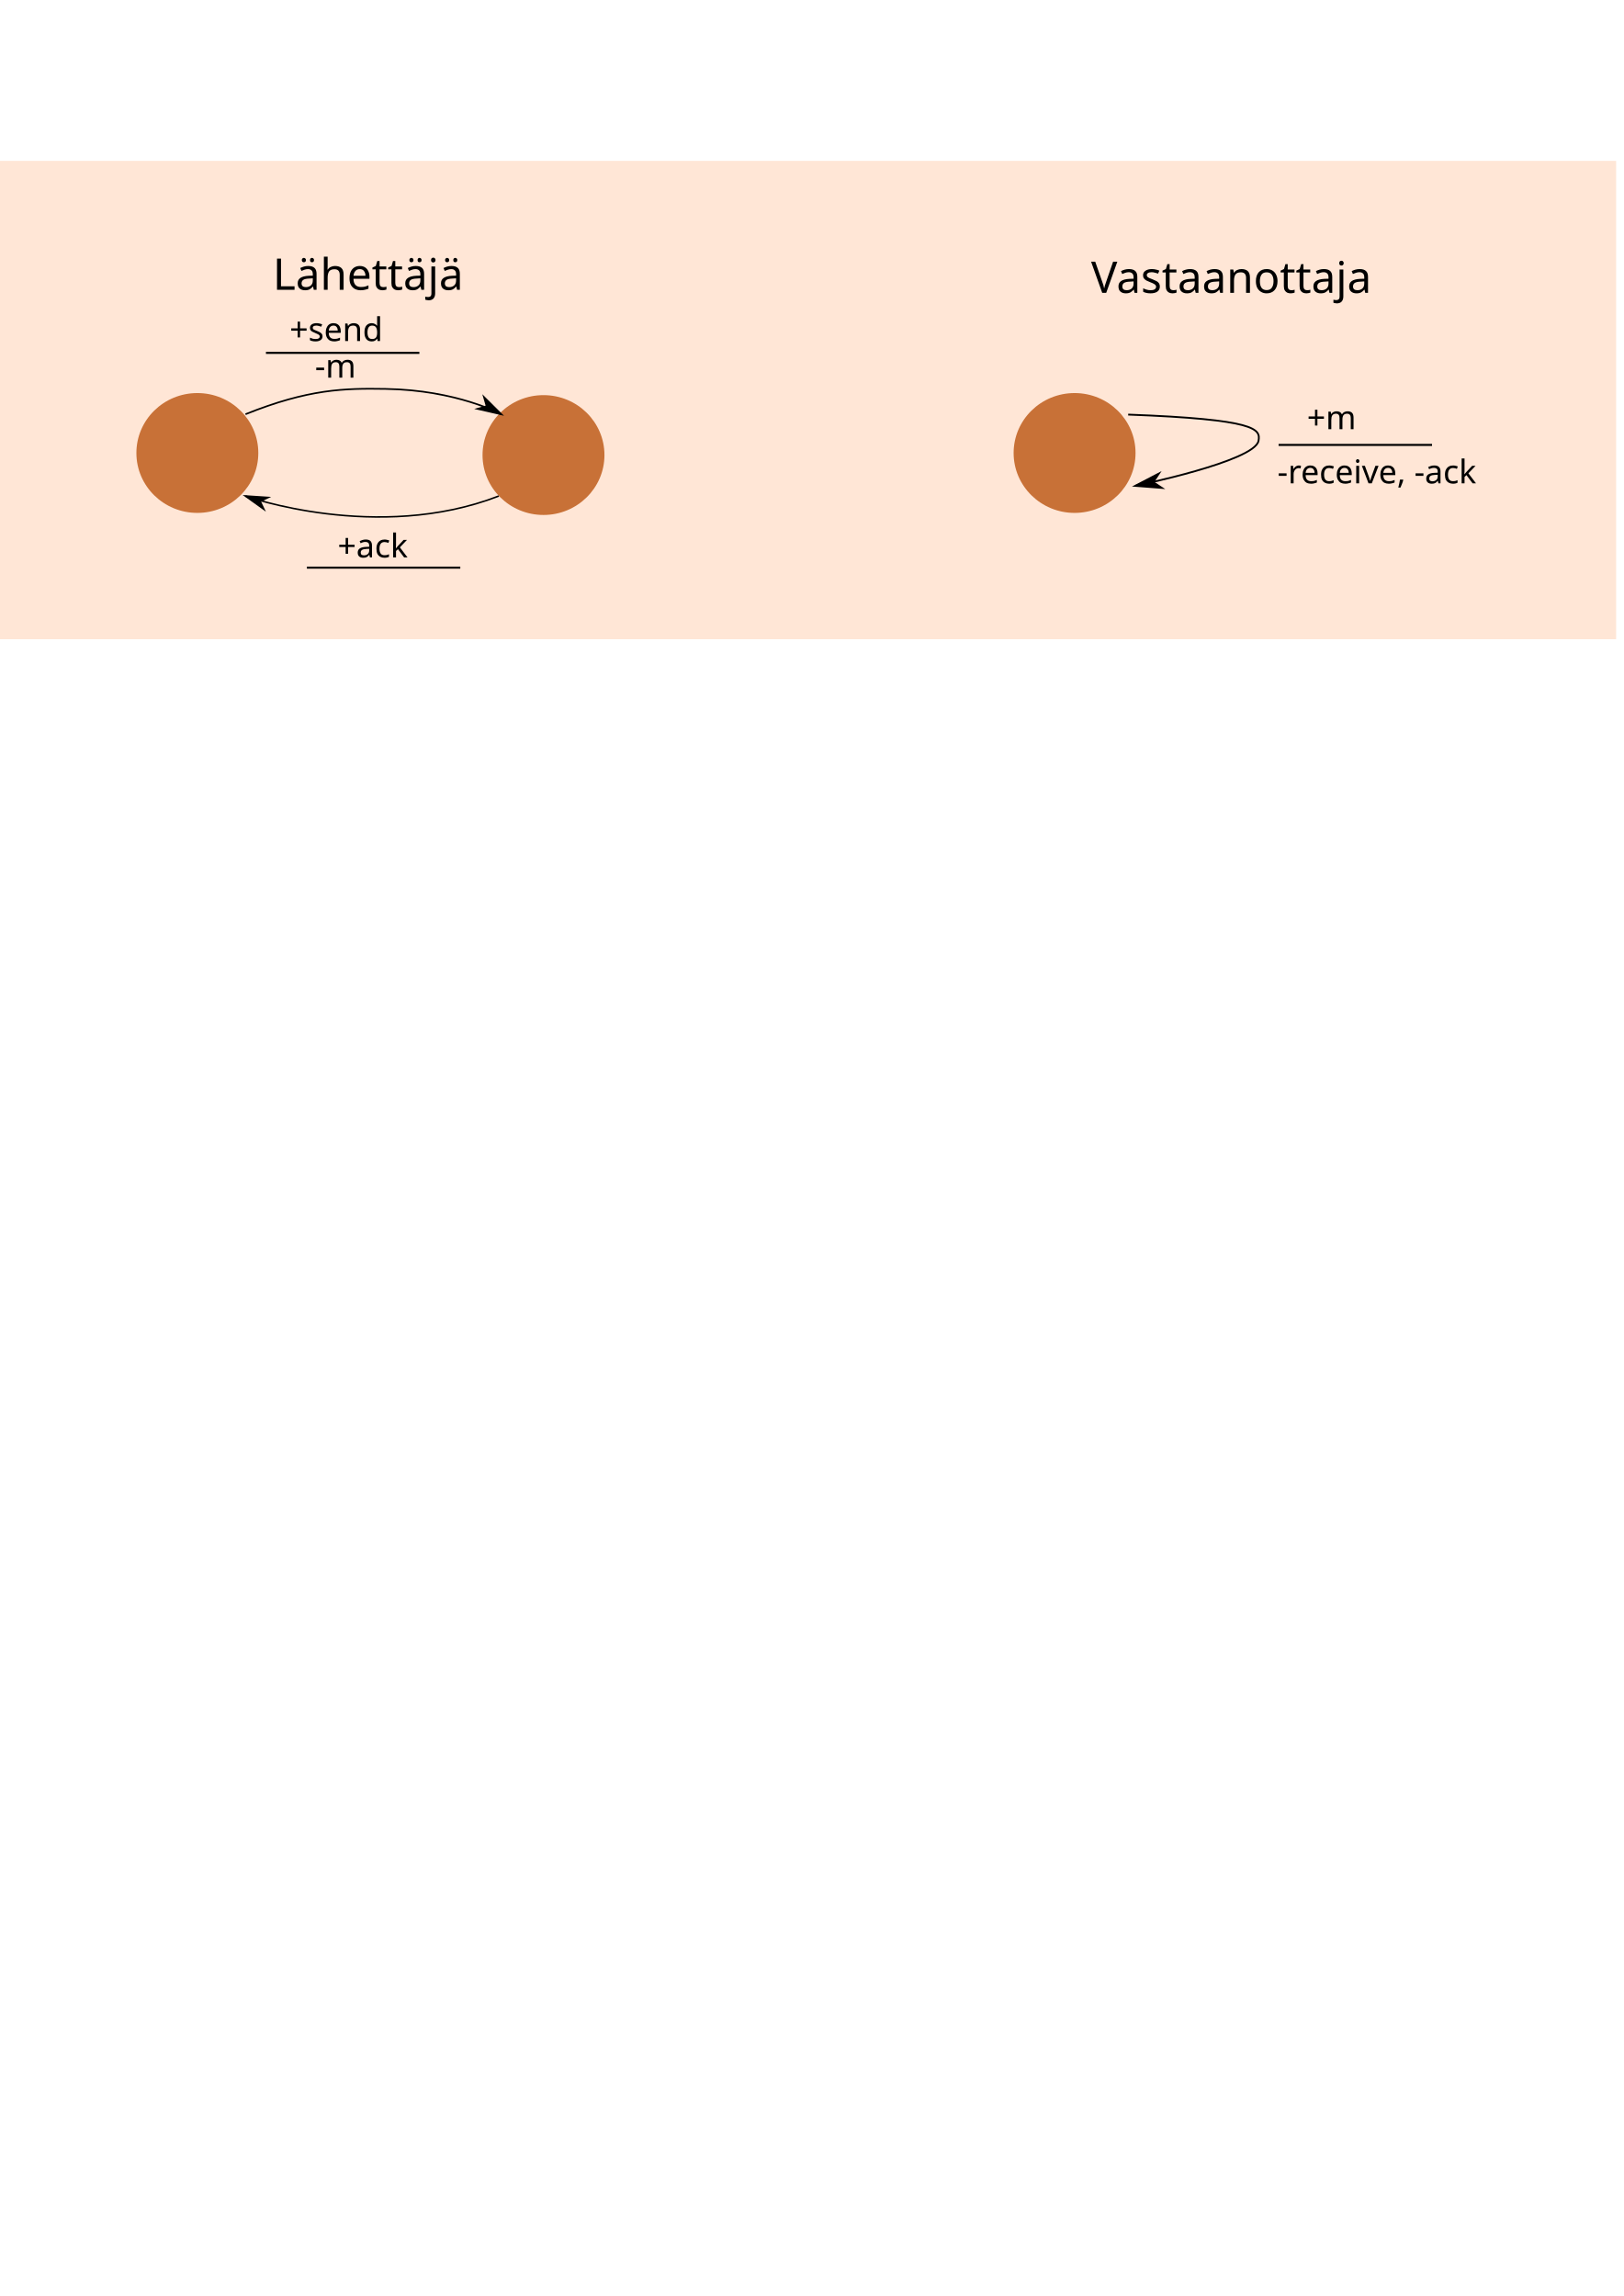
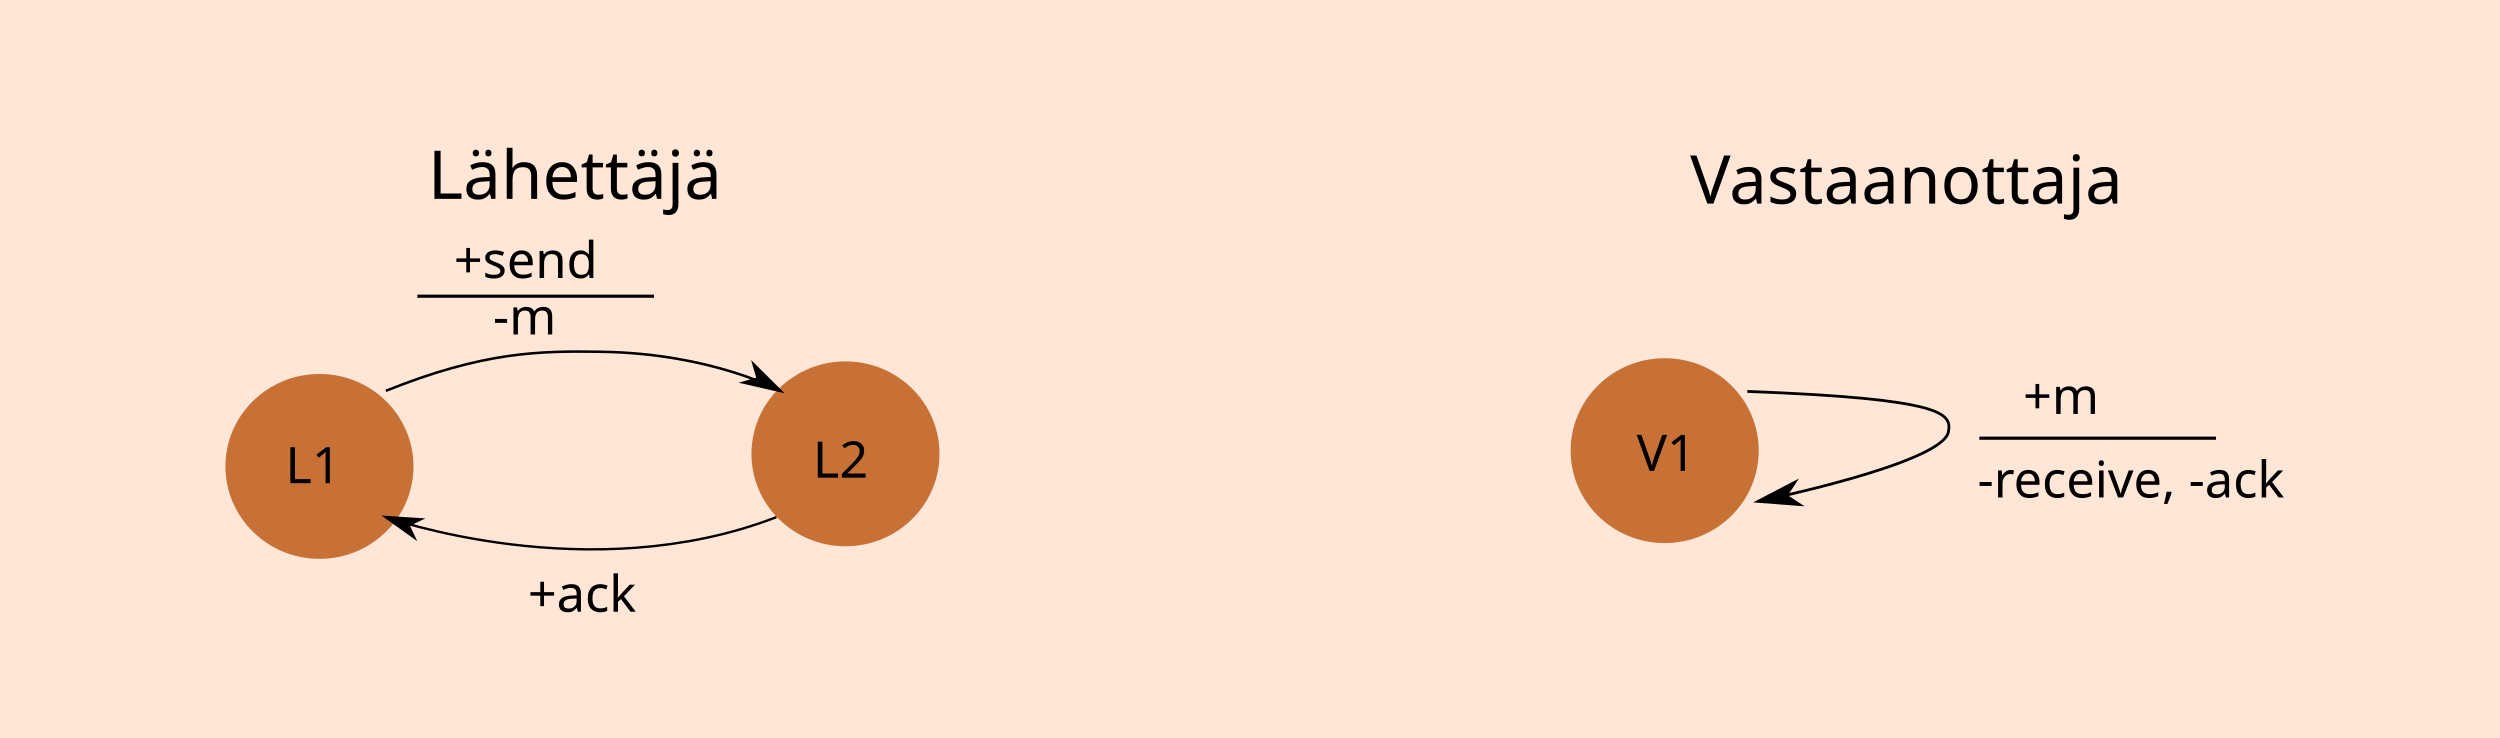
- <svg xmlns="http://www.w3.org/2000/svg" width="210mm" height="297mm" viewBox="0 0 210 297" version="1.1" id="svg8">
+ <svg xmlns="http://www.w3.org/2000/svg" width="209.62mm" height="61.877mm" viewBox="0 0 209.62 61.877" version="1.1" id="svg8">
  <defs id="defs2">
-     <marker orient="auto" refY="0.0" refX="0.0" id="marker2863" style="overflow:visible;">
-       <path id="path2861" d="M 0.0,0.0 L 5.0,-5.0 L -12.5,0.0 L 5.0,5.0 L 0.0,0.0 z " style="fill-rule:evenodd;stroke:#000000;stroke-width:1pt;stroke-opacity:1;fill:#000000;fill-opacity:1" transform="scale(0.8) rotate(180) translate(12.5,0)" />
+     <marker orient="auto" refY="0" refX="0" id="marker2863" style="overflow:visible">
+       <path id="path2861" d="M 0,0 5,-5 -12.5,0 5,5 Z" style="fill:#000000;fill-opacity:1;fill-rule:evenodd;stroke:#000000;stroke-width:1pt;stroke-opacity:1" transform="matrix(-0.8,0,0,-0.8,-10,0)" />
    </marker>
-     <marker orient="auto" refY="0.0" refX="0.0" id="marker2368" style="overflow:visible">
-       <path id="path2366" d="M 0.0,0.0 L 5.0,-5.0 L -12.5,0.0 L 5.0,5.0 L 0.0,0.0 z " style="fill-rule:evenodd;stroke:#000000;stroke-width:1pt;stroke-opacity:1;fill:#000000;fill-opacity:1" transform="scale(0.8) translate(12.5,0)" />
+     <marker orient="auto" refY="0" refX="0" id="marker2368" style="overflow:visible">
+       <path id="path2366" d="M 0,0 5,-5 -12.5,0 5,5 Z" style="fill:#000000;fill-opacity:1;fill-rule:evenodd;stroke:#000000;stroke-width:1pt;stroke-opacity:1" transform="matrix(0.8,0,0,0.8,10,0)" />
    </marker>
-     <marker orient="auto" refY="0.0" refX="0.0" id="marker2298" style="overflow:visible">
-       <path id="path2296" d="M 0.0,0.0 L 5.0,-5.0 L -12.5,0.0 L 5.0,5.0 L 0.0,0.0 z " style="fill-rule:evenodd;stroke:#000000;stroke-width:1pt;stroke-opacity:1;fill:#000000;fill-opacity:1" transform="scale(0.8) translate(12.5,0)" />
+     <marker orient="auto" refY="0" refX="0" id="marker2298" style="overflow:visible">
+       <path id="path2296" d="M 0,0 5,-5 -12.5,0 5,5 Z" style="fill:#000000;fill-opacity:1;fill-rule:evenodd;stroke:#000000;stroke-width:1pt;stroke-opacity:1" transform="matrix(0.8,0,0,0.8,10,0)" />
    </marker>
-     <marker style="overflow:visible;" id="marker2204" refX="0.0" refY="0.0" orient="auto">
-       <path transform="scale(0.8) rotate(180) translate(12.5,0)" style="fill-rule:evenodd;stroke:#000000;stroke-width:1pt;stroke-opacity:1;fill:#000000;fill-opacity:1" d="M 0.0,0.0 L 5.0,-5.0 L -12.5,0.0 L 5.0,5.0 L 0.0,0.0 z " id="path2202" />
+     <marker style="overflow:visible" id="marker2204" refX="0" refY="0" orient="auto">
+       <path transform="matrix(-0.8,0,0,-0.8,-10,0)" style="fill:#000000;fill-opacity:1;fill-rule:evenodd;stroke:#000000;stroke-width:1pt;stroke-opacity:1" d="M 0,0 5,-5 -12.5,0 5,5 Z" id="path2202" />
    </marker>
-     <marker orient="auto" refY="0.0" refX="0.0" id="marker2134" style="overflow:visible;">
-       <path id="path2132" d="M 0.0,0.0 L 5.0,-5.0 L -12.5,0.0 L 5.0,5.0 L 0.0,0.0 z " style="fill-rule:evenodd;stroke:#000000;stroke-width:1pt;stroke-opacity:1;fill:#000000;fill-opacity:1" transform="scale(0.8) rotate(180) translate(12.5,0)" />
+     <marker orient="auto" refY="0" refX="0" id="marker2134" style="overflow:visible">
+       <path id="path2132" d="M 0,0 5,-5 -12.5,0 5,5 Z" style="fill:#000000;fill-opacity:1;fill-rule:evenodd;stroke:#000000;stroke-width:1pt;stroke-opacity:1" transform="matrix(-0.8,0,0,-0.8,-10,0)" />
    </marker>
-     <marker style="overflow:visible" id="marker1672" refX="0.0" refY="0.0" orient="auto">
-       <path transform="scale(0.8) translate(12.5,0)" style="fill-rule:evenodd;stroke:#000000;stroke-width:1pt;stroke-opacity:1;fill:#000000;fill-opacity:1" d="M 0.0,0.0 L 5.0,-5.0 L -12.5,0.0 L 5.0,5.0 L 0.0,0.0 z " id="path1670" />
+     <marker style="overflow:visible" id="marker1672" refX="0" refY="0" orient="auto">
+       <path transform="matrix(0.8,0,0,0.8,10,0)" style="fill:#000000;fill-opacity:1;fill-rule:evenodd;stroke:#000000;stroke-width:1pt;stroke-opacity:1" d="M 0,0 5,-5 -12.5,0 5,5 Z" id="path1670" />
    </marker>
-     <marker orient="auto" refY="0.0" refX="0.0" id="Arrow1Lend" style="overflow:visible;">
-       <path id="path991" d="M 0.0,0.0 L 5.0,-5.0 L -12.5,0.0 L 5.0,5.0 L 0.0,0.0 z " style="fill-rule:evenodd;stroke:#000000;stroke-width:1pt;stroke-opacity:1;fill:#000000;fill-opacity:1" transform="scale(0.8) rotate(180) translate(12.5,0)" />
+     <marker orient="auto" refY="0" refX="0" id="Arrow1Lend" style="overflow:visible">
+       <path id="path991" d="M 0,0 5,-5 -12.5,0 5,5 Z" style="fill:#000000;fill-opacity:1;fill-rule:evenodd;stroke:#000000;stroke-width:1pt;stroke-opacity:1" transform="matrix(-0.8,0,0,-0.8,-10,0)" />
    </marker>
    <marker style="overflow:visible" id="marker2204-3" refX="0" refY="0" orient="auto">
      <path transform="matrix(-0.8,0,0,-0.8,-10,0)" style="fill:#000000;fill-opacity:1;fill-rule:evenodd;stroke:#000000;stroke-width:1pt;stroke-opacity:1" d="M 0,0 5,-5 -12.5,0 5,5 Z" id="path2202-2" />
    </marker>
  </defs>
-   <g id="layer1">
+   <g id="layer1" transform="translate(0.5993704,-20.81012)">
    <rect style="opacity:0.98;fill:#ffe6d5;fill-rule:evenodd;stroke-width:0.197" id="rect10" width="209.62" height="61.877" x="-0.599" y="20.81" />
-     <ellipse style="fill:#c87137;fill-rule:evenodd;stroke-width:0.265" id="path15" cx="25.524" cy="58.596" rx="7.884" ry="7.751" />
+     <ellipse style="fill:#c87137;fill-rule:evenodd;stroke-width:0.265" id="path15" cx="26.186" cy="59.918" rx="7.884" ry="7.751" />
    <ellipse style="fill:#c87137;fill-rule:evenodd;stroke-width:0.265" id="path15-9" cx="138.98" cy="58.596" rx="7.884" ry="7.751" />
    <ellipse style="fill:#c87137;fill-rule:evenodd;stroke-width:0.265" id="path15-3" cx="70.292" cy="58.863" rx="7.884" ry="7.751" />
    <path style="fill:none;stroke:#000000;stroke-width:0.234;stroke-linecap:butt;stroke-linejoin:miter;stroke-miterlimit:4;stroke-dasharray:none;stroke-opacity:1;marker-end:url(#Arrow1Lend)" d="m 145.912,53.63 c 16.636,0.621 17.138,1.878 16.857,3.395 -0.494,2.66 -15.925,5.818 -15.925,5.818" id="path78-8" />
    <text xml:space="preserve" style="font-style:normal;font-weight:normal;font-size:5.644px;line-height:1.25;font-family:sans-serif;letter-spacing:0px;word-spacing:0px;fill:#000000;fill-opacity:1;stroke:none;stroke-width:0.265" x="35.28" y="37.481" id="text103">
      <tspan id="tspan101" x="35.28" y="37.481" style="stroke-width:0.265">Lähettäjä</tspan>
    </text>
    <text xml:space="preserve" style="font-style:normal;font-weight:normal;font-size:5.644px;line-height:1.25;font-family:sans-serif;letter-spacing:0px;word-spacing:0px;fill:#000000;fill-opacity:1;stroke:none;stroke-width:0.265" x="141.118" y="37.882" id="text107">
      <tspan id="tspan105" x="141.118" y="37.882" style="stroke-width:0.265">Vastaanottaja</tspan>
    </text>
-     <path style="fill:none;stroke:#000000;stroke-width:0.214;stroke-linecap:butt;stroke-linejoin:miter;stroke-opacity:1;stroke-miterlimit:4;stroke-dasharray:none;marker-end:url(#marker2134)" d="m 31.75,53.583 c 8.186,-3.288 12.833,-3.362 18.123,-3.276 9.275,0.151 14.95,3.276 14.95,3.276" id="path78-8-4" />
+     <path style="fill:none;stroke:#000000;stroke-width:0.214;stroke-linecap:butt;stroke-linejoin:miter;stroke-miterlimit:4;stroke-dasharray:none;stroke-opacity:1;marker-end:url(#marker2134)" d="m 31.75,53.583 c 8.186,-3.288 12.833,-3.362 18.123,-3.276 9.275,0.151 14.95,3.276 14.95,3.276" id="path78-8-4" />
    <path style="fill:none;stroke:#000000;stroke-width:0.2;stroke-linecap:butt;stroke-linejoin:miter;stroke-miterlimit:4;stroke-dasharray:none;stroke-opacity:1;marker-end:url(#marker2204)" d="m 64.508,64.167 c -15.724,6.09 -32.758,0 -32.758,0" id="path2446" />
    <text xml:space="preserve" style="font-style:normal;font-weight:normal;font-size:4.233px;line-height:1.25;font-family:sans-serif;letter-spacing:0px;word-spacing:0px;fill:#000000;fill-opacity:1;stroke:none;stroke-width:0.265" x="40.73" y="48.853" id="text3533">
      <tspan id="tspan3531" x="40.73" y="48.853" style="font-size:4.233px;stroke-width:0.265">-m</tspan>
    </text>
    <text xml:space="preserve" style="font-style:normal;font-weight:normal;font-size:4.233px;line-height:1.25;font-family:sans-serif;letter-spacing:0px;word-spacing:0px;fill:#000000;fill-opacity:1;stroke:none;stroke-width:0.265" x="169.029" y="55.516" id="text3533-9">
      <tspan id="tspan3531-2" x="169.029" y="55.516" style="font-size:4.233px;stroke-width:0.265">+m</tspan>
    </text>
    <text xml:space="preserve" style="font-style:normal;font-weight:normal;font-size:4.233px;line-height:1.25;font-family:sans-serif;letter-spacing:0px;word-spacing:0px;fill:#000000;fill-opacity:1;stroke:none;stroke-width:0.265" x="165.209" y="62.522" id="text3555">
      <tspan id="tspan3553" x="165.209" y="62.522" style="stroke-width:0.265">-receive, -ack</tspan>
    </text>
    <text xml:space="preserve" style="font-style:normal;font-weight:normal;font-size:4.233px;line-height:1.25;font-family:sans-serif;letter-spacing:0px;word-spacing:0px;fill:#000000;fill-opacity:1;stroke:none;stroke-width:0.265" x="37.448" y="44.117" id="text3559">
      <tspan id="tspan3557" x="37.448" y="44.117" style="stroke-width:0.265">+send</tspan>
    </text>
    <text xml:space="preserve" style="font-style:normal;font-weight:normal;font-size:4.233px;line-height:1.25;font-family:sans-serif;letter-spacing:0px;word-spacing:0px;fill:#000000;fill-opacity:1;stroke:none;stroke-width:0.265" x="43.656" y="72.104" id="text4655">
      <tspan id="tspan4653" x="43.656" y="72.104" style="stroke-width:0.265">+ack</tspan>
    </text>
    <path style="fill:none;stroke:#000000;stroke-width:0.265px;stroke-linecap:butt;stroke-linejoin:miter;stroke-opacity:1" d="M 34.396,45.646 H 54.24" id="path4657" />
-     <path style="fill:none;stroke:#000000;stroke-width:0.265px;stroke-linecap:butt;stroke-linejoin:miter;stroke-opacity:1" d="M 39.688,73.427 H 59.531" id="path4657-2" />
    <path style="fill:none;stroke:#000000;stroke-width:0.265px;stroke-linecap:butt;stroke-linejoin:miter;stroke-opacity:1" d="m 165.365,57.552 h 19.844" id="path4657-5" />
    <text xml:space="preserve" style="font-style:normal;font-weight:normal;font-size:4.233px;line-height:1.25;font-family:sans-serif;letter-spacing:0px;word-spacing:0px;fill:#000000;fill-opacity:1;stroke:none;stroke-width:0.265" x="182.562" y="60.198" id="text4688">
      <tspan id="tspan4686" x="182.562" y="64.06" style="stroke-width:0.265" />
    </text>
+     <text xml:space="preserve" style="font-style:normal;font-weight:normal;font-size:4.233px;line-height:1.25;font-family:sans-serif;letter-spacing:0px;word-spacing:0px;fill:#000000;fill-opacity:1;stroke:none;stroke-width:0.265" x="23.34" y="61.332" id="text51">
+       <tspan id="tspan49" x="23.34" y="61.332" style="stroke-width:0.265">L1</tspan>
+     </text>
+     <text xml:space="preserve" style="font-style:normal;font-weight:normal;font-size:4.233px;line-height:1.25;font-family:sans-serif;letter-spacing:0px;word-spacing:0px;fill:#000000;fill-opacity:1;stroke:none;stroke-width:0.265" x="67.563" y="60.859" id="text55">
+       <tspan id="tspan53" x="67.563" y="60.859" style="stroke-width:0.265">L2</tspan>
+     </text>
+     <text xml:space="preserve" style="font-style:normal;font-weight:normal;font-size:4.233px;line-height:1.25;font-family:sans-serif;letter-spacing:0px;word-spacing:0px;fill:#000000;fill-opacity:1;stroke:none;stroke-width:0.265" x="136.638" y="60.292" id="text59">
+       <tspan id="tspan57" x="136.638" y="60.292" style="stroke-width:0.265">V1</tspan>
+     </text>
  </g>
</svg>
